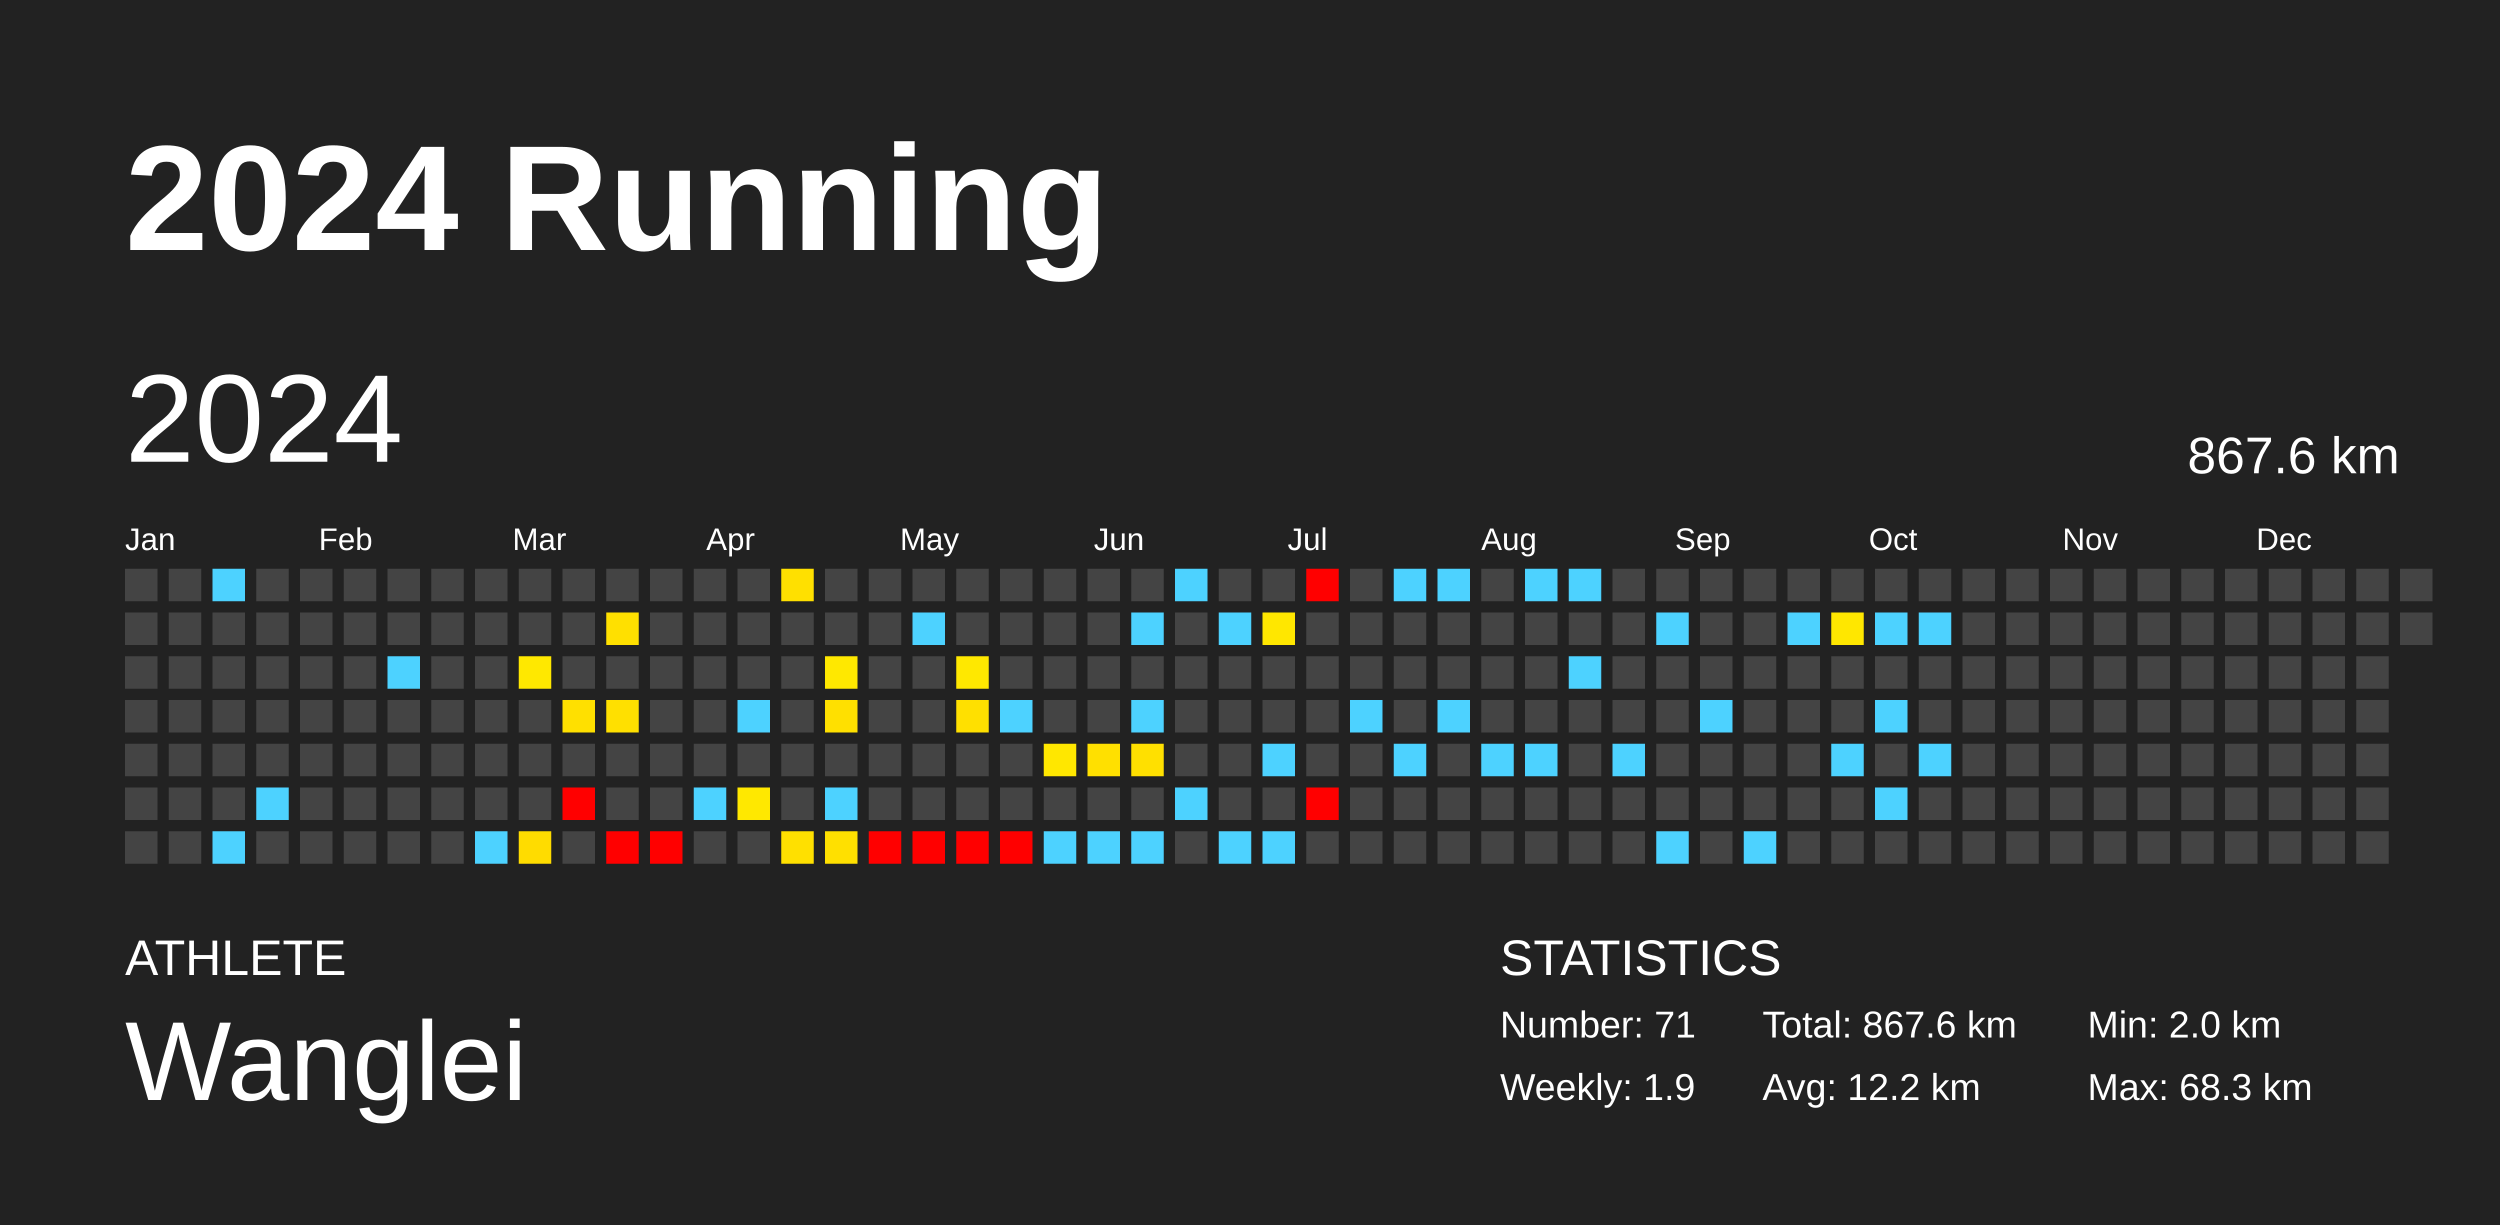
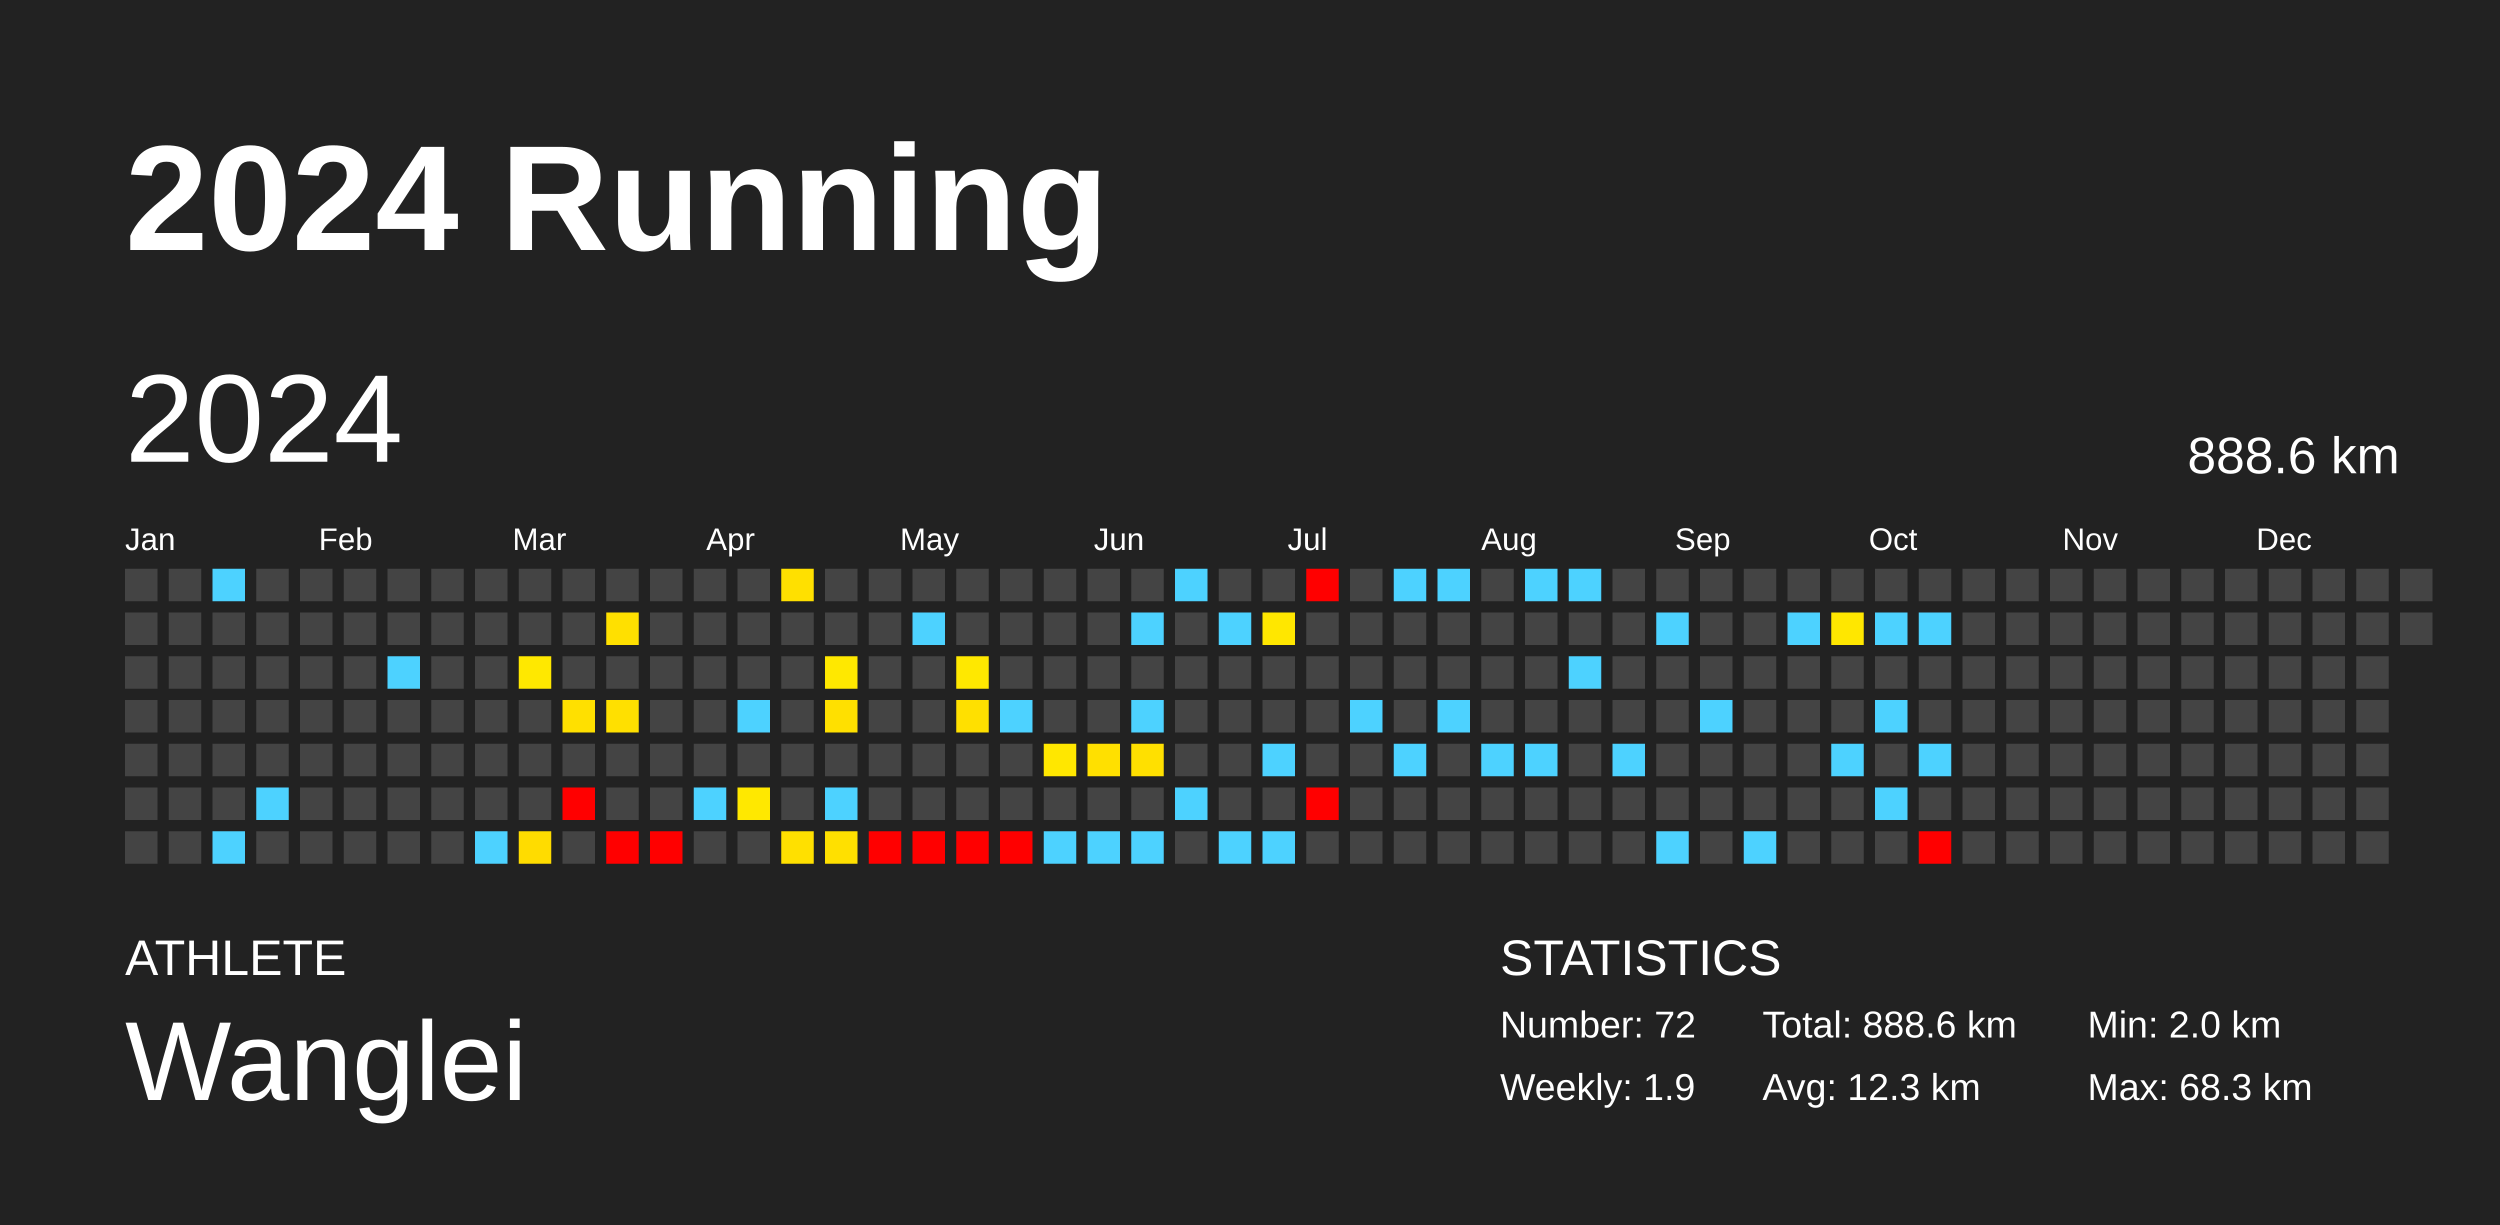
<svg xmlns="http://www.w3.org/2000/svg" baseProfile="full" height="98mm" version="1.1" viewBox="0,0,200,98" width="200mm">
  <defs />
  <rect fill="#222222" height="98" width="200" x="0" y="0" />
  <text fill="#FFFFFF" style="font-size:12px; font-family:Arial; font-weight:bold;" x="10" y="20">2024 Running</text>
  <text fill="#FFFFFF" style="font-size:4px; font-family:Arial" x="10" y="78">ATHLETE</text>
  <text fill="#FFFFFF" style="font-size:9px; font-family:Arial" x="10" y="88">Wanglei</text>
  <text fill="#FFFFFF" style="font-size:4px; font-family:Arial" x="120" y="78">STATISTICS</text>
-   <text fill="#FFFFFF" style="font-size:3px; font-family:Arial" x="120" y="83">Number: 71</text>
+   <text fill="#FFFFFF" style="font-size:3px; font-family:Arial" x="120" y="83">Number: 72</text>
  <text fill="#FFFFFF" style="font-size:3px; font-family:Arial" x="120" y="88">Weekly: 1.9</text>
-   <text fill="#FFFFFF" style="font-size:3px; font-family:Arial" x="141" y="83">Total: 867.6 km</text>
-   <text fill="#FFFFFF" style="font-size:3px; font-family:Arial" x="141" y="88">Avg: 12.2 km</text>
+   <text fill="#FFFFFF" style="font-size:3px; font-family:Arial" x="141" y="83">Total: 888.6 km</text>
+   <text fill="#FFFFFF" style="font-size:3px; font-family:Arial" x="141" y="88">Avg: 12.3 km</text>
  <text fill="#FFFFFF" style="font-size:3px; font-family:Arial" x="167" y="83">Min: 2.0 km</text>
  <text fill="#FFFFFF" style="font-size:3px; font-family:Arial" x="167" y="88">Max: 68.3 km</text>
  <text dominant-baseline="hanging" fill="#FFFFFF" style="font-size:10.0px; font-family:Arial;" x="10" y="30">2024</text>
-   <text dominant-baseline="hanging" fill="#FFFFFF" style="font-size:4.125px; font-family:Arial;" x="175" y="35">867.6 km</text>
+   <text dominant-baseline="hanging" fill="#FFFFFF" style="font-size:4.125px; font-family:Arial;" x="175" y="35">888.6 km</text>
  <text fill="#FFFFFF" style="font-size:2.5px; font-family:Arial" x="10.0" y="44">Jan</text>
  <text fill="#FFFFFF" style="font-size:2.5px; font-family:Arial" x="25.5" y="44">Feb</text>
  <text fill="#FFFFFF" style="font-size:2.5px; font-family:Arial" x="41.0" y="44">Mar</text>
  <text fill="#FFFFFF" style="font-size:2.5px; font-family:Arial" x="56.5" y="44">Apr</text>
  <text fill="#FFFFFF" style="font-size:2.5px; font-family:Arial" x="72.0" y="44">May</text>
  <text fill="#FFFFFF" style="font-size:2.5px; font-family:Arial" x="87.5" y="44">Jun</text>
  <text fill="#FFFFFF" style="font-size:2.5px; font-family:Arial" x="103.0" y="44">Jul</text>
  <text fill="#FFFFFF" style="font-size:2.5px; font-family:Arial" x="118.5" y="44">Aug</text>
  <text fill="#FFFFFF" style="font-size:2.5px; font-family:Arial" x="134.0" y="44">Sep</text>
  <text fill="#FFFFFF" style="font-size:2.5px; font-family:Arial" x="149.5" y="44">Oct</text>
  <text fill="#FFFFFF" style="font-size:2.5px; font-family:Arial" x="165.0" y="44">Nov</text>
  <text fill="#FFFFFF" style="font-size:2.5px; font-family:Arial" x="180.5" y="44">Dec</text>
  <rect fill="#444444" height="2.6" width="2.6" x="10.0" y="45.5" />
  <rect fill="#444444" height="2.6" width="2.6" x="10.0" y="49.0" />
  <rect fill="#444444" height="2.6" width="2.6" x="10.0" y="52.5" />
  <rect fill="#444444" height="2.6" width="2.6" x="10.0" y="56.0" />
  <rect fill="#444444" height="2.6" width="2.6" x="10.0" y="59.5" />
  <rect fill="#444444" height="2.6" width="2.6" x="10.0" y="63.0" />
  <rect fill="#444444" height="2.6" width="2.6" x="10.0" y="66.5" />
  <rect fill="#444444" height="2.6" width="2.6" x="13.5" y="45.5" />
  <rect fill="#444444" height="2.6" width="2.6" x="13.5" y="49.0" />
  <rect fill="#444444" height="2.6" width="2.6" x="13.5" y="52.5" />
  <rect fill="#444444" height="2.6" width="2.6" x="13.5" y="56.0" />
  <rect fill="#444444" height="2.6" width="2.6" x="13.5" y="59.5" />
  <rect fill="#444444" height="2.6" width="2.6" x="13.5" y="63.0" />
  <rect fill="#444444" height="2.6" width="2.6" x="13.5" y="66.5" />
  <rect fill="#4dd2ff" height="2.6" width="2.6" x="17.0" y="45.5" />
  <rect fill="#444444" height="2.6" width="2.6" x="17.0" y="49.0" />
  <rect fill="#444444" height="2.6" width="2.6" x="17.0" y="52.5" />
  <rect fill="#444444" height="2.6" width="2.6" x="17.0" y="56.0" />
  <rect fill="#444444" height="2.6" width="2.6" x="17.0" y="59.5" />
  <rect fill="#444444" height="2.6" width="2.6" x="17.0" y="63.0" />
  <rect fill="#4dd2ff" height="2.6" width="2.6" x="17.0" y="66.5" />
  <rect fill="#444444" height="2.6" width="2.6" x="20.5" y="45.5" />
  <rect fill="#444444" height="2.6" width="2.6" x="20.5" y="49.0" />
  <rect fill="#444444" height="2.6" width="2.6" x="20.5" y="52.5" />
  <rect fill="#444444" height="2.6" width="2.6" x="20.5" y="56.0" />
  <rect fill="#444444" height="2.6" width="2.6" x="20.5" y="59.5" />
  <rect fill="#4dd2ff" height="2.6" width="2.6" x="20.5" y="63.0" />
  <rect fill="#444444" height="2.6" width="2.6" x="20.5" y="66.5" />
  <rect fill="#444444" height="2.6" width="2.6" x="24.0" y="45.5" />
  <rect fill="#444444" height="2.6" width="2.6" x="24.0" y="49.0" />
  <rect fill="#444444" height="2.6" width="2.6" x="24.0" y="52.5" />
  <rect fill="#444444" height="2.6" width="2.6" x="24.0" y="56.0" />
  <rect fill="#444444" height="2.6" width="2.6" x="24.0" y="59.5" />
  <rect fill="#444444" height="2.6" width="2.6" x="24.0" y="63.0" />
  <rect fill="#444444" height="2.6" width="2.6" x="24.0" y="66.5" />
  <rect fill="#444444" height="2.6" width="2.6" x="27.5" y="45.5" />
  <rect fill="#444444" height="2.6" width="2.6" x="27.5" y="49.0" />
  <rect fill="#444444" height="2.6" width="2.6" x="27.5" y="52.5" />
  <rect fill="#444444" height="2.6" width="2.6" x="27.5" y="56.0" />
  <rect fill="#444444" height="2.6" width="2.6" x="27.5" y="59.5" />
  <rect fill="#444444" height="2.6" width="2.6" x="27.5" y="63.0" />
  <rect fill="#444444" height="2.6" width="2.6" x="27.5" y="66.5" />
  <rect fill="#444444" height="2.6" width="2.6" x="31.0" y="45.5" />
  <rect fill="#444444" height="2.6" width="2.6" x="31.0" y="49.0" />
  <rect fill="#4dd2ff" height="2.6" width="2.6" x="31.0" y="52.5" />
  <rect fill="#444444" height="2.6" width="2.6" x="31.0" y="56.0" />
  <rect fill="#444444" height="2.6" width="2.6" x="31.0" y="59.5" />
  <rect fill="#444444" height="2.6" width="2.6" x="31.0" y="63.0" />
  <rect fill="#444444" height="2.6" width="2.6" x="31.0" y="66.5" />
  <rect fill="#444444" height="2.6" width="2.6" x="34.5" y="45.5" />
  <rect fill="#444444" height="2.6" width="2.6" x="34.5" y="49.0" />
  <rect fill="#444444" height="2.6" width="2.6" x="34.5" y="52.5" />
  <rect fill="#444444" height="2.6" width="2.6" x="34.5" y="56.0" />
  <rect fill="#444444" height="2.6" width="2.6" x="34.5" y="59.5" />
  <rect fill="#444444" height="2.6" width="2.6" x="34.5" y="63.0" />
  <rect fill="#444444" height="2.6" width="2.6" x="34.5" y="66.5" />
  <rect fill="#444444" height="2.6" width="2.6" x="38.0" y="45.5" />
  <rect fill="#444444" height="2.6" width="2.6" x="38.0" y="49.0" />
  <rect fill="#444444" height="2.6" width="2.6" x="38.0" y="52.5" />
  <rect fill="#444444" height="2.6" width="2.6" x="38.0" y="56.0" />
  <rect fill="#444444" height="2.6" width="2.6" x="38.0" y="59.5" />
  <rect fill="#444444" height="2.6" width="2.6" x="38.0" y="63.0" />
  <rect fill="#4dd2ff" height="2.6" width="2.6" x="38.0" y="66.5" />
  <rect fill="#444444" height="2.6" width="2.6" x="41.5" y="45.5" />
  <rect fill="#444444" height="2.6" width="2.6" x="41.5" y="49.0" />
  <rect fill="#ffe800" height="2.6" width="2.6" x="41.5" y="52.5" />
  <rect fill="#444444" height="2.6" width="2.6" x="41.5" y="56.0" />
  <rect fill="#444444" height="2.6" width="2.6" x="41.5" y="59.5" />
  <rect fill="#444444" height="2.6" width="2.6" x="41.5" y="63.0" />
  <rect fill="#ffdc00" height="2.6" width="2.6" x="41.5" y="66.5" />
  <rect fill="#444444" height="2.6" width="2.6" x="45.0" y="45.5" />
  <rect fill="#444444" height="2.6" width="2.6" x="45.0" y="49.0" />
  <rect fill="#444444" height="2.6" width="2.6" x="45.0" y="52.5" />
  <rect fill="#ffe000" height="2.6" width="2.6" x="45.0" y="56.0" />
  <rect fill="#444444" height="2.6" width="2.6" x="45.0" y="59.5" />
  <rect fill="red" height="2.6" width="2.6" x="45.0" y="63.0" />
  <rect fill="#444444" height="2.6" width="2.6" x="45.0" y="66.5" />
  <rect fill="#444444" height="2.6" width="2.6" x="48.5" y="45.5" />
  <rect fill="#ffe000" height="2.6" width="2.6" x="48.5" y="49.0" />
  <rect fill="#444444" height="2.6" width="2.6" x="48.5" y="52.5" />
  <rect fill="#ffe000" height="2.6" width="2.6" x="48.5" y="56.0" />
  <rect fill="#444444" height="2.6" width="2.6" x="48.5" y="59.5" />
  <rect fill="#444444" height="2.6" width="2.6" x="48.5" y="63.0" />
  <rect fill="red" height="2.6" width="2.6" x="48.5" y="66.5" />
  <rect fill="#444444" height="2.6" width="2.6" x="52.0" y="45.5" />
  <rect fill="#444444" height="2.6" width="2.6" x="52.0" y="49.0" />
  <rect fill="#444444" height="2.6" width="2.6" x="52.0" y="52.5" />
  <rect fill="#444444" height="2.6" width="2.6" x="52.0" y="56.0" />
  <rect fill="#444444" height="2.6" width="2.6" x="52.0" y="59.5" />
  <rect fill="#444444" height="2.6" width="2.6" x="52.0" y="63.0" />
  <rect fill="red" height="2.6" width="2.6" x="52.0" y="66.5" />
  <rect fill="#444444" height="2.6" width="2.6" x="55.5" y="45.5" />
  <rect fill="#444444" height="2.6" width="2.6" x="55.5" y="49.0" />
  <rect fill="#444444" height="2.6" width="2.6" x="55.5" y="52.5" />
  <rect fill="#444444" height="2.6" width="2.6" x="55.5" y="56.0" />
  <rect fill="#444444" height="2.6" width="2.6" x="55.5" y="59.5" />
  <rect fill="#4dd2ff" height="2.6" width="2.6" x="55.5" y="63.0" />
  <rect fill="#444444" height="2.6" width="2.6" x="55.5" y="66.5" />
  <rect fill="#444444" height="2.6" width="2.6" x="59.0" y="45.5" />
  <rect fill="#444444" height="2.6" width="2.6" x="59.0" y="49.0" />
  <rect fill="#444444" height="2.6" width="2.6" x="59.0" y="52.5" />
  <rect fill="#4dd2ff" height="2.6" width="2.6" x="59.0" y="56.0" />
  <rect fill="#444444" height="2.6" width="2.6" x="59.0" y="59.5" />
  <rect fill="#ffe800" height="2.6" width="2.6" x="59.0" y="63.0" />
  <rect fill="#444444" height="2.6" width="2.6" x="59.0" y="66.5" />
  <rect fill="#ffe000" height="2.6" width="2.6" x="62.5" y="45.5" />
  <rect fill="#444444" height="2.6" width="2.6" x="62.5" y="49.0" />
  <rect fill="#444444" height="2.6" width="2.6" x="62.5" y="52.5" />
  <rect fill="#444444" height="2.6" width="2.6" x="62.5" y="56.0" />
  <rect fill="#444444" height="2.6" width="2.6" x="62.5" y="59.5" />
  <rect fill="#444444" height="2.6" width="2.6" x="62.5" y="63.0" />
  <rect fill="#ffe000" height="2.6" width="2.6" x="62.5" y="66.5" />
  <rect fill="#444444" height="2.6" width="2.6" x="66.0" y="45.5" />
  <rect fill="#444444" height="2.6" width="2.6" x="66.0" y="49.0" />
  <rect fill="#ffe800" height="2.6" width="2.6" x="66.0" y="52.5" />
  <rect fill="#ffe000" height="2.6" width="2.6" x="66.0" y="56.0" />
  <rect fill="#444444" height="2.6" width="2.6" x="66.0" y="59.5" />
  <rect fill="#4dd2ff" height="2.6" width="2.6" x="66.0" y="63.0" />
  <rect fill="#ffe000" height="2.6" width="2.6" x="66.0" y="66.5" />
  <rect fill="#444444" height="2.6" width="2.6" x="69.5" y="45.5" />
  <rect fill="#444444" height="2.6" width="2.6" x="69.5" y="49.0" />
  <rect fill="#444444" height="2.6" width="2.6" x="69.5" y="52.5" />
  <rect fill="#444444" height="2.6" width="2.6" x="69.5" y="56.0" />
  <rect fill="#444444" height="2.6" width="2.6" x="69.5" y="59.5" />
  <rect fill="#444444" height="2.6" width="2.6" x="69.5" y="63.0" />
  <rect fill="red" height="2.6" width="2.6" x="69.5" y="66.5" />
  <rect fill="#444444" height="2.6" width="2.6" x="73.0" y="45.5" />
  <rect fill="#4dd2ff" height="2.6" width="2.6" x="73.0" y="49.0" />
  <rect fill="#444444" height="2.6" width="2.6" x="73.0" y="52.5" />
  <rect fill="#444444" height="2.6" width="2.6" x="73.0" y="56.0" />
  <rect fill="#444444" height="2.6" width="2.6" x="73.0" y="59.5" />
  <rect fill="#444444" height="2.6" width="2.6" x="73.0" y="63.0" />
  <rect fill="red" height="2.6" width="2.6" x="73.0" y="66.5" />
  <rect fill="#444444" height="2.6" width="2.6" x="76.5" y="45.5" />
  <rect fill="#444444" height="2.6" width="2.6" x="76.5" y="49.0" />
  <rect fill="#ffe800" height="2.6" width="2.6" x="76.5" y="52.5" />
  <rect fill="#ffe000" height="2.6" width="2.6" x="76.5" y="56.0" />
  <rect fill="#444444" height="2.6" width="2.6" x="76.5" y="59.5" />
  <rect fill="#444444" height="2.6" width="2.6" x="76.5" y="63.0" />
  <rect fill="red" height="2.6" width="2.6" x="76.5" y="66.5" />
  <rect fill="#444444" height="2.6" width="2.6" x="80.0" y="45.5" />
  <rect fill="#444444" height="2.6" width="2.6" x="80.0" y="49.0" />
  <rect fill="#444444" height="2.6" width="2.6" x="80.0" y="52.5" />
  <rect fill="#4dd2ff" height="2.6" width="2.6" x="80.0" y="56.0" />
  <rect fill="#444444" height="2.6" width="2.6" x="80.0" y="59.5" />
  <rect fill="#444444" height="2.6" width="2.6" x="80.0" y="63.0" />
  <rect fill="red" height="2.6" width="2.6" x="80.0" y="66.5" />
  <rect fill="#444444" height="2.6" width="2.6" x="83.5" y="45.5" />
  <rect fill="#444444" height="2.6" width="2.6" x="83.5" y="49.0" />
  <rect fill="#444444" height="2.6" width="2.6" x="83.5" y="52.5" />
  <rect fill="#444444" height="2.6" width="2.6" x="83.5" y="56.0" />
  <rect fill="#ffe700" height="2.6" width="2.6" x="83.5" y="59.5" />
  <rect fill="#444444" height="2.6" width="2.6" x="83.5" y="63.0" />
  <rect fill="#4dd2ff" height="2.6" width="2.6" x="83.5" y="66.5" />
  <rect fill="#444444" height="2.6" width="2.6" x="87.0" y="45.5" />
  <rect fill="#444444" height="2.6" width="2.6" x="87.0" y="49.0" />
  <rect fill="#444444" height="2.6" width="2.6" x="87.0" y="52.5" />
  <rect fill="#444444" height="2.6" width="2.6" x="87.0" y="56.0" />
  <rect fill="#ffe000" height="2.6" width="2.6" x="87.0" y="59.5" />
  <rect fill="#444444" height="2.6" width="2.6" x="87.0" y="63.0" />
  <rect fill="#4dd2ff" height="2.6" width="2.6" x="87.0" y="66.5" />
  <rect fill="#444444" height="2.6" width="2.6" x="90.5" y="45.5" />
  <rect fill="#4dd2ff" height="2.6" width="2.6" x="90.5" y="49.0" />
  <rect fill="#444444" height="2.6" width="2.6" x="90.5" y="52.5" />
  <rect fill="#4dd2ff" height="2.6" width="2.6" x="90.5" y="56.0" />
  <rect fill="#ffe000" height="2.6" width="2.6" x="90.5" y="59.5" />
  <rect fill="#444444" height="2.6" width="2.6" x="90.5" y="63.0" />
  <rect fill="#4dd2ff" height="2.6" width="2.6" x="90.5" y="66.5" />
  <rect fill="#4dd2ff" height="2.6" width="2.6" x="94.0" y="45.5" />
  <rect fill="#444444" height="2.6" width="2.6" x="94.0" y="49.0" />
  <rect fill="#444444" height="2.6" width="2.6" x="94.0" y="52.5" />
  <rect fill="#444444" height="2.6" width="2.6" x="94.0" y="56.0" />
  <rect fill="#444444" height="2.6" width="2.6" x="94.0" y="59.5" />
  <rect fill="#4dd2ff" height="2.6" width="2.6" x="94.0" y="63.0" />
  <rect fill="#444444" height="2.6" width="2.6" x="94.0" y="66.5" />
  <rect fill="#444444" height="2.6" width="2.6" x="97.5" y="45.5" />
  <rect fill="#4dd2ff" height="2.6" width="2.6" x="97.5" y="49.0" />
  <rect fill="#444444" height="2.6" width="2.6" x="97.5" y="52.5" />
  <rect fill="#444444" height="2.6" width="2.6" x="97.5" y="56.0" />
  <rect fill="#444444" height="2.6" width="2.6" x="97.5" y="59.5" />
  <rect fill="#444444" height="2.6" width="2.6" x="97.5" y="63.0" />
  <rect fill="#4dd2ff" height="2.6" width="2.6" x="97.5" y="66.5" />
  <rect fill="#444444" height="2.6" width="2.6" x="101.0" y="45.5" />
  <rect fill="#ffe700" height="2.6" width="2.6" x="101.0" y="49.0" />
  <rect fill="#444444" height="2.6" width="2.6" x="101.0" y="52.5" />
  <rect fill="#444444" height="2.6" width="2.6" x="101.0" y="56.0" />
  <rect fill="#4dd2ff" height="2.6" width="2.6" x="101.0" y="59.5" />
  <rect fill="#444444" height="2.6" width="2.6" x="101.0" y="63.0" />
  <rect fill="#4dd2ff" height="2.6" width="2.6" x="101.0" y="66.5" />
  <rect fill="red" height="2.6" width="2.6" x="104.5" y="45.5" />
  <rect fill="#444444" height="2.6" width="2.6" x="104.5" y="49.0" />
  <rect fill="#444444" height="2.6" width="2.6" x="104.5" y="52.5" />
  <rect fill="#444444" height="2.6" width="2.6" x="104.5" y="56.0" />
  <rect fill="#444444" height="2.6" width="2.6" x="104.5" y="59.5" />
  <rect fill="red" height="2.6" width="2.6" x="104.5" y="63.0" />
  <rect fill="#444444" height="2.6" width="2.6" x="104.5" y="66.5" />
  <rect fill="#444444" height="2.6" width="2.6" x="108.0" y="45.5" />
  <rect fill="#444444" height="2.6" width="2.6" x="108.0" y="49.0" />
  <rect fill="#444444" height="2.6" width="2.6" x="108.0" y="52.5" />
  <rect fill="#4dd2ff" height="2.6" width="2.6" x="108.0" y="56.0" />
  <rect fill="#444444" height="2.6" width="2.6" x="108.0" y="59.5" />
  <rect fill="#444444" height="2.6" width="2.6" x="108.0" y="63.0" />
  <rect fill="#444444" height="2.6" width="2.6" x="108.0" y="66.5" />
  <rect fill="#4dd2ff" height="2.6" width="2.6" x="111.5" y="45.5" />
  <rect fill="#444444" height="2.6" width="2.6" x="111.5" y="49.0" />
  <rect fill="#444444" height="2.6" width="2.6" x="111.5" y="52.5" />
  <rect fill="#444444" height="2.6" width="2.6" x="111.5" y="56.0" />
  <rect fill="#4dd2ff" height="2.6" width="2.6" x="111.5" y="59.5" />
  <rect fill="#444444" height="2.6" width="2.6" x="111.5" y="63.0" />
  <rect fill="#444444" height="2.6" width="2.6" x="111.5" y="66.5" />
  <rect fill="#4dd2ff" height="2.6" width="2.6" x="115.0" y="45.5" />
  <rect fill="#444444" height="2.6" width="2.6" x="115.0" y="49.0" />
  <rect fill="#444444" height="2.6" width="2.6" x="115.0" y="52.5" />
  <rect fill="#4dd2ff" height="2.6" width="2.6" x="115.0" y="56.0" />
  <rect fill="#444444" height="2.6" width="2.6" x="115.0" y="59.5" />
  <rect fill="#444444" height="2.6" width="2.6" x="115.0" y="63.0" />
  <rect fill="#444444" height="2.6" width="2.6" x="115.0" y="66.5" />
  <rect fill="#444444" height="2.6" width="2.6" x="118.5" y="45.5" />
  <rect fill="#444444" height="2.6" width="2.6" x="118.5" y="49.0" />
  <rect fill="#444444" height="2.6" width="2.6" x="118.5" y="52.5" />
  <rect fill="#444444" height="2.6" width="2.6" x="118.5" y="56.0" />
  <rect fill="#4dd2ff" height="2.6" width="2.6" x="118.5" y="59.5" />
  <rect fill="#444444" height="2.6" width="2.6" x="118.5" y="63.0" />
  <rect fill="#444444" height="2.6" width="2.6" x="118.5" y="66.5" />
  <rect fill="#4dd2ff" height="2.6" width="2.6" x="122.0" y="45.5" />
  <rect fill="#444444" height="2.6" width="2.6" x="122.0" y="49.0" />
  <rect fill="#444444" height="2.6" width="2.6" x="122.0" y="52.5" />
  <rect fill="#444444" height="2.6" width="2.6" x="122.0" y="56.0" />
  <rect fill="#4dd2ff" height="2.6" width="2.6" x="122.0" y="59.5" />
  <rect fill="#444444" height="2.6" width="2.6" x="122.0" y="63.0" />
  <rect fill="#444444" height="2.6" width="2.6" x="122.0" y="66.5" />
  <rect fill="#4dd2ff" height="2.6" width="2.6" x="125.5" y="45.5" />
  <rect fill="#444444" height="2.6" width="2.6" x="125.5" y="49.0" />
  <rect fill="#4dd2ff" height="2.6" width="2.6" x="125.5" y="52.5" />
  <rect fill="#444444" height="2.6" width="2.6" x="125.5" y="56.0" />
  <rect fill="#444444" height="2.6" width="2.6" x="125.5" y="59.5" />
  <rect fill="#444444" height="2.6" width="2.6" x="125.5" y="63.0" />
  <rect fill="#444444" height="2.6" width="2.6" x="125.5" y="66.5" />
  <rect fill="#444444" height="2.6" width="2.6" x="129.0" y="45.5" />
  <rect fill="#444444" height="2.6" width="2.6" x="129.0" y="49.0" />
  <rect fill="#444444" height="2.6" width="2.6" x="129.0" y="52.5" />
  <rect fill="#444444" height="2.6" width="2.6" x="129.0" y="56.0" />
  <rect fill="#4dd2ff" height="2.6" width="2.6" x="129.0" y="59.5" />
  <rect fill="#444444" height="2.6" width="2.6" x="129.0" y="63.0" />
  <rect fill="#444444" height="2.6" width="2.6" x="129.0" y="66.5" />
  <rect fill="#444444" height="2.6" width="2.6" x="132.5" y="45.5" />
  <rect fill="#4dd2ff" height="2.6" width="2.6" x="132.5" y="49.0" />
  <rect fill="#444444" height="2.6" width="2.6" x="132.5" y="52.5" />
  <rect fill="#444444" height="2.6" width="2.6" x="132.5" y="56.0" />
  <rect fill="#444444" height="2.6" width="2.6" x="132.5" y="59.5" />
  <rect fill="#444444" height="2.6" width="2.6" x="132.5" y="63.0" />
  <rect fill="#4dd2ff" height="2.6" width="2.6" x="132.5" y="66.5" />
  <rect fill="#444444" height="2.6" width="2.6" x="136.0" y="45.5" />
  <rect fill="#444444" height="2.6" width="2.6" x="136.0" y="49.0" />
  <rect fill="#444444" height="2.6" width="2.6" x="136.0" y="52.5" />
  <rect fill="#4dd2ff" height="2.6" width="2.6" x="136.0" y="56.0" />
  <rect fill="#444444" height="2.6" width="2.6" x="136.0" y="59.5" />
  <rect fill="#444444" height="2.6" width="2.6" x="136.0" y="63.0" />
  <rect fill="#444444" height="2.6" width="2.6" x="136.0" y="66.5" />
  <rect fill="#444444" height="2.6" width="2.6" x="139.5" y="45.5" />
  <rect fill="#444444" height="2.6" width="2.6" x="139.5" y="49.0" />
  <rect fill="#444444" height="2.6" width="2.6" x="139.5" y="52.5" />
  <rect fill="#444444" height="2.6" width="2.6" x="139.5" y="56.0" />
  <rect fill="#444444" height="2.6" width="2.6" x="139.5" y="59.5" />
  <rect fill="#444444" height="2.6" width="2.6" x="139.5" y="63.0" />
  <rect fill="#4dd2ff" height="2.6" width="2.6" x="139.5" y="66.5" />
  <rect fill="#444444" height="2.6" width="2.6" x="143.0" y="45.5" />
  <rect fill="#4dd2ff" height="2.6" width="2.6" x="143.0" y="49.0" />
  <rect fill="#444444" height="2.6" width="2.6" x="143.0" y="52.5" />
  <rect fill="#444444" height="2.6" width="2.6" x="143.0" y="56.0" />
  <rect fill="#444444" height="2.6" width="2.6" x="143.0" y="59.5" />
  <rect fill="#444444" height="2.6" width="2.6" x="143.0" y="63.0" />
  <rect fill="#444444" height="2.6" width="2.6" x="143.0" y="66.5" />
  <rect fill="#444444" height="2.6" width="2.6" x="146.5" y="45.5" />
  <rect fill="#ffe700" height="2.6" width="2.6" x="146.5" y="49.0" />
  <rect fill="#444444" height="2.6" width="2.6" x="146.5" y="52.5" />
  <rect fill="#444444" height="2.6" width="2.6" x="146.5" y="56.0" />
  <rect fill="#4dd2ff" height="2.6" width="2.6" x="146.5" y="59.5" />
  <rect fill="#444444" height="2.6" width="2.6" x="146.5" y="63.0" />
  <rect fill="#444444" height="2.6" width="2.6" x="146.5" y="66.5" />
  <rect fill="#444444" height="2.6" width="2.6" x="150.0" y="45.5" />
  <rect fill="#4dd2ff" height="2.6" width="2.6" x="150.0" y="49.0" />
  <rect fill="#444444" height="2.6" width="2.6" x="150.0" y="52.5" />
  <rect fill="#4dd2ff" height="2.6" width="2.6" x="150.0" y="56.0" />
  <rect fill="#444444" height="2.6" width="2.6" x="150.0" y="59.5" />
  <rect fill="#4dd2ff" height="2.6" width="2.6" x="150.0" y="63.0" />
  <rect fill="#444444" height="2.6" width="2.6" x="150.0" y="66.5" />
  <rect fill="#444444" height="2.6" width="2.6" x="153.5" y="45.5" />
  <rect fill="#4dd2ff" height="2.6" width="2.6" x="153.5" y="49.0" />
  <rect fill="#444444" height="2.6" width="2.6" x="153.5" y="52.5" />
  <rect fill="#444444" height="2.6" width="2.6" x="153.5" y="56.0" />
  <rect fill="#4dd2ff" height="2.6" width="2.6" x="153.5" y="59.5" />
  <rect fill="#444444" height="2.6" width="2.6" x="153.5" y="63.0" />
-   <rect fill="#444444" height="2.6" width="2.6" x="153.5" y="66.5" />
+   <rect fill="red" height="2.6" width="2.6" x="153.5" y="66.5" />
  <rect fill="#444444" height="2.6" width="2.6" x="157.0" y="45.5" />
  <rect fill="#444444" height="2.6" width="2.6" x="157.0" y="49.0" />
  <rect fill="#444444" height="2.6" width="2.6" x="157.0" y="52.5" />
  <rect fill="#444444" height="2.6" width="2.6" x="157.0" y="56.0" />
  <rect fill="#444444" height="2.6" width="2.6" x="157.0" y="59.5" />
  <rect fill="#444444" height="2.6" width="2.6" x="157.0" y="63.0" />
  <rect fill="#444444" height="2.6" width="2.6" x="157.0" y="66.5" />
  <rect fill="#444444" height="2.6" width="2.6" x="160.5" y="45.5" />
  <rect fill="#444444" height="2.6" width="2.6" x="160.5" y="49.0" />
  <rect fill="#444444" height="2.6" width="2.6" x="160.5" y="52.5" />
  <rect fill="#444444" height="2.6" width="2.6" x="160.5" y="56.0" />
  <rect fill="#444444" height="2.6" width="2.6" x="160.5" y="59.5" />
  <rect fill="#444444" height="2.6" width="2.6" x="160.5" y="63.0" />
  <rect fill="#444444" height="2.6" width="2.6" x="160.5" y="66.5" />
  <rect fill="#444444" height="2.6" width="2.6" x="164.0" y="45.5" />
  <rect fill="#444444" height="2.6" width="2.6" x="164.0" y="49.0" />
  <rect fill="#444444" height="2.6" width="2.6" x="164.0" y="52.5" />
  <rect fill="#444444" height="2.6" width="2.6" x="164.0" y="56.0" />
  <rect fill="#444444" height="2.6" width="2.6" x="164.0" y="59.5" />
  <rect fill="#444444" height="2.6" width="2.6" x="164.0" y="63.0" />
  <rect fill="#444444" height="2.6" width="2.6" x="164.0" y="66.5" />
  <rect fill="#444444" height="2.6" width="2.6" x="167.5" y="45.5" />
  <rect fill="#444444" height="2.6" width="2.6" x="167.5" y="49.0" />
  <rect fill="#444444" height="2.6" width="2.6" x="167.5" y="52.5" />
  <rect fill="#444444" height="2.6" width="2.6" x="167.5" y="56.0" />
  <rect fill="#444444" height="2.6" width="2.6" x="167.5" y="59.5" />
  <rect fill="#444444" height="2.6" width="2.6" x="167.5" y="63.0" />
  <rect fill="#444444" height="2.6" width="2.6" x="167.5" y="66.5" />
  <rect fill="#444444" height="2.6" width="2.6" x="171.0" y="45.5" />
  <rect fill="#444444" height="2.6" width="2.6" x="171.0" y="49.0" />
  <rect fill="#444444" height="2.6" width="2.6" x="171.0" y="52.5" />
  <rect fill="#444444" height="2.6" width="2.6" x="171.0" y="56.0" />
  <rect fill="#444444" height="2.6" width="2.6" x="171.0" y="59.5" />
  <rect fill="#444444" height="2.6" width="2.6" x="171.0" y="63.0" />
  <rect fill="#444444" height="2.6" width="2.6" x="171.0" y="66.5" />
  <rect fill="#444444" height="2.6" width="2.6" x="174.5" y="45.5" />
  <rect fill="#444444" height="2.6" width="2.6" x="174.5" y="49.0" />
  <rect fill="#444444" height="2.6" width="2.6" x="174.5" y="52.5" />
  <rect fill="#444444" height="2.6" width="2.6" x="174.5" y="56.0" />
  <rect fill="#444444" height="2.6" width="2.6" x="174.5" y="59.5" />
  <rect fill="#444444" height="2.6" width="2.6" x="174.5" y="63.0" />
  <rect fill="#444444" height="2.6" width="2.6" x="174.5" y="66.5" />
  <rect fill="#444444" height="2.6" width="2.6" x="178.0" y="45.5" />
  <rect fill="#444444" height="2.6" width="2.6" x="178.0" y="49.0" />
  <rect fill="#444444" height="2.6" width="2.6" x="178.0" y="52.5" />
  <rect fill="#444444" height="2.6" width="2.6" x="178.0" y="56.0" />
  <rect fill="#444444" height="2.6" width="2.6" x="178.0" y="59.5" />
  <rect fill="#444444" height="2.6" width="2.6" x="178.0" y="63.0" />
  <rect fill="#444444" height="2.6" width="2.6" x="178.0" y="66.5" />
  <rect fill="#444444" height="2.6" width="2.6" x="181.5" y="45.5" />
  <rect fill="#444444" height="2.6" width="2.6" x="181.5" y="49.0" />
  <rect fill="#444444" height="2.6" width="2.6" x="181.5" y="52.5" />
  <rect fill="#444444" height="2.6" width="2.6" x="181.5" y="56.0" />
  <rect fill="#444444" height="2.6" width="2.6" x="181.5" y="59.5" />
  <rect fill="#444444" height="2.6" width="2.6" x="181.5" y="63.0" />
  <rect fill="#444444" height="2.6" width="2.6" x="181.5" y="66.5" />
  <rect fill="#444444" height="2.6" width="2.6" x="185.0" y="45.5" />
  <rect fill="#444444" height="2.6" width="2.6" x="185.0" y="49.0" />
  <rect fill="#444444" height="2.6" width="2.6" x="185.0" y="52.5" />
  <rect fill="#444444" height="2.6" width="2.6" x="185.0" y="56.0" />
  <rect fill="#444444" height="2.6" width="2.6" x="185.0" y="59.5" />
  <rect fill="#444444" height="2.6" width="2.6" x="185.0" y="63.0" />
  <rect fill="#444444" height="2.6" width="2.6" x="185.0" y="66.5" />
  <rect fill="#444444" height="2.6" width="2.6" x="188.5" y="45.5" />
  <rect fill="#444444" height="2.6" width="2.6" x="188.5" y="49.0" />
  <rect fill="#444444" height="2.6" width="2.6" x="188.5" y="52.5" />
  <rect fill="#444444" height="2.6" width="2.6" x="188.5" y="56.0" />
  <rect fill="#444444" height="2.6" width="2.6" x="188.5" y="59.5" />
  <rect fill="#444444" height="2.6" width="2.6" x="188.5" y="63.0" />
  <rect fill="#444444" height="2.6" width="2.6" x="188.5" y="66.5" />
  <rect fill="#444444" height="2.6" width="2.6" x="192.0" y="45.5" />
  <rect fill="#444444" height="2.6" width="2.6" x="192.0" y="49.0" />
</svg>
